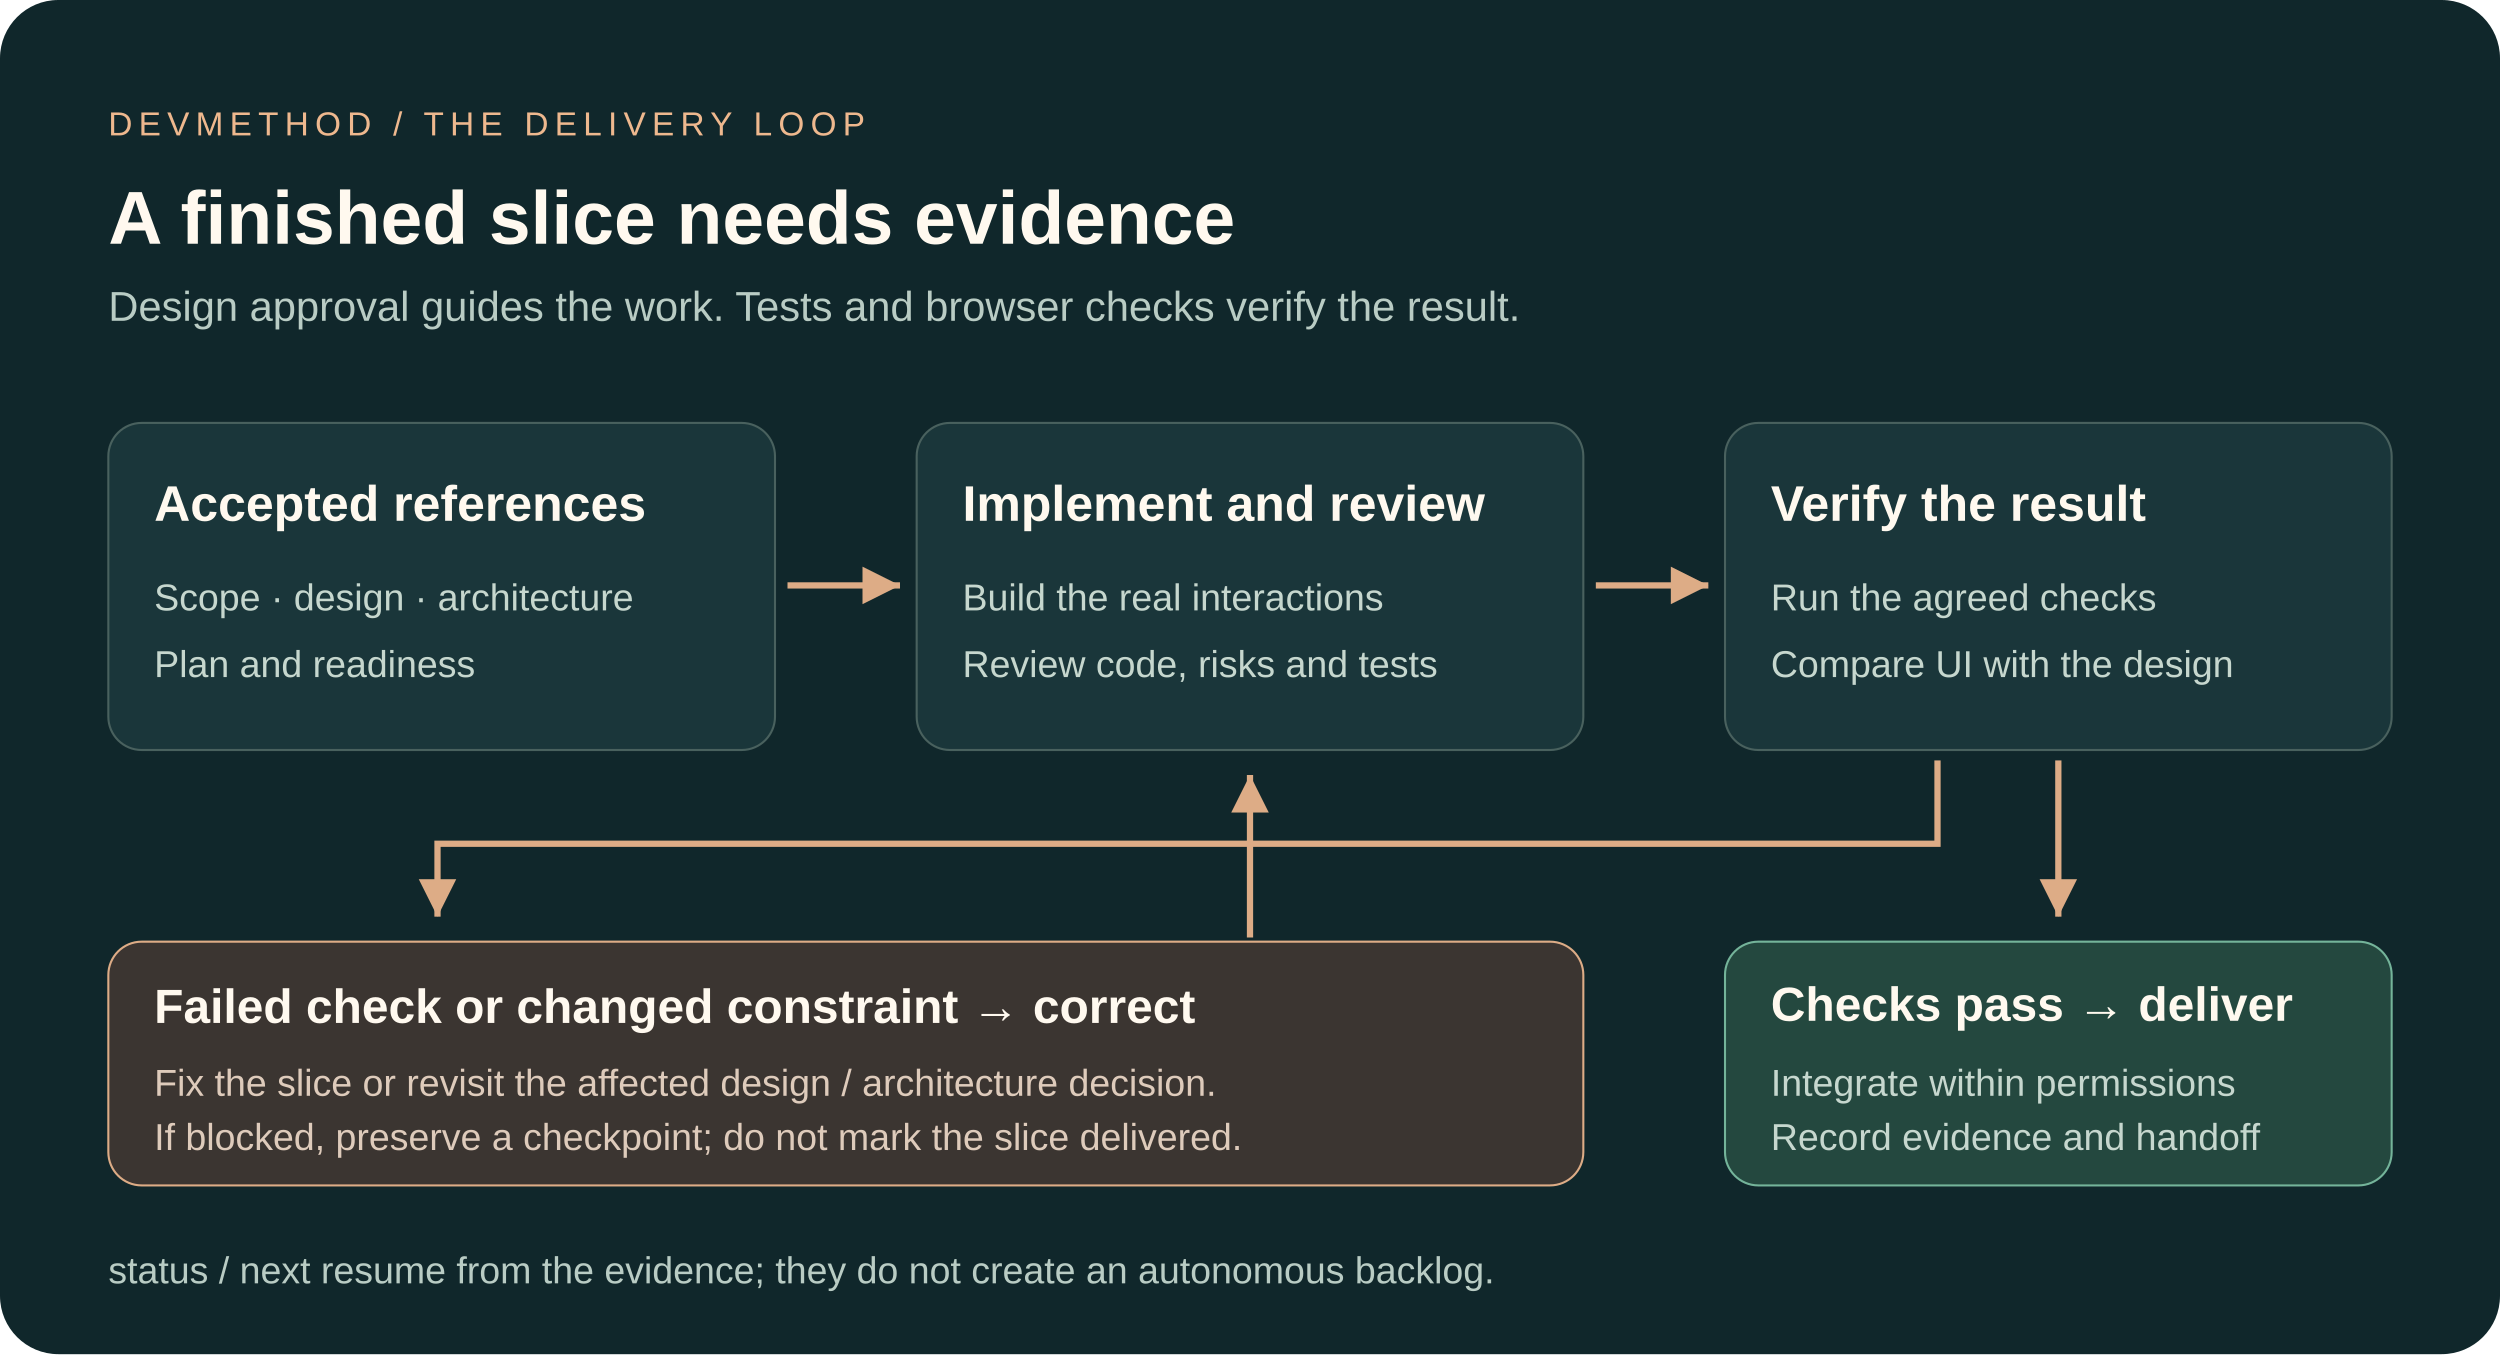
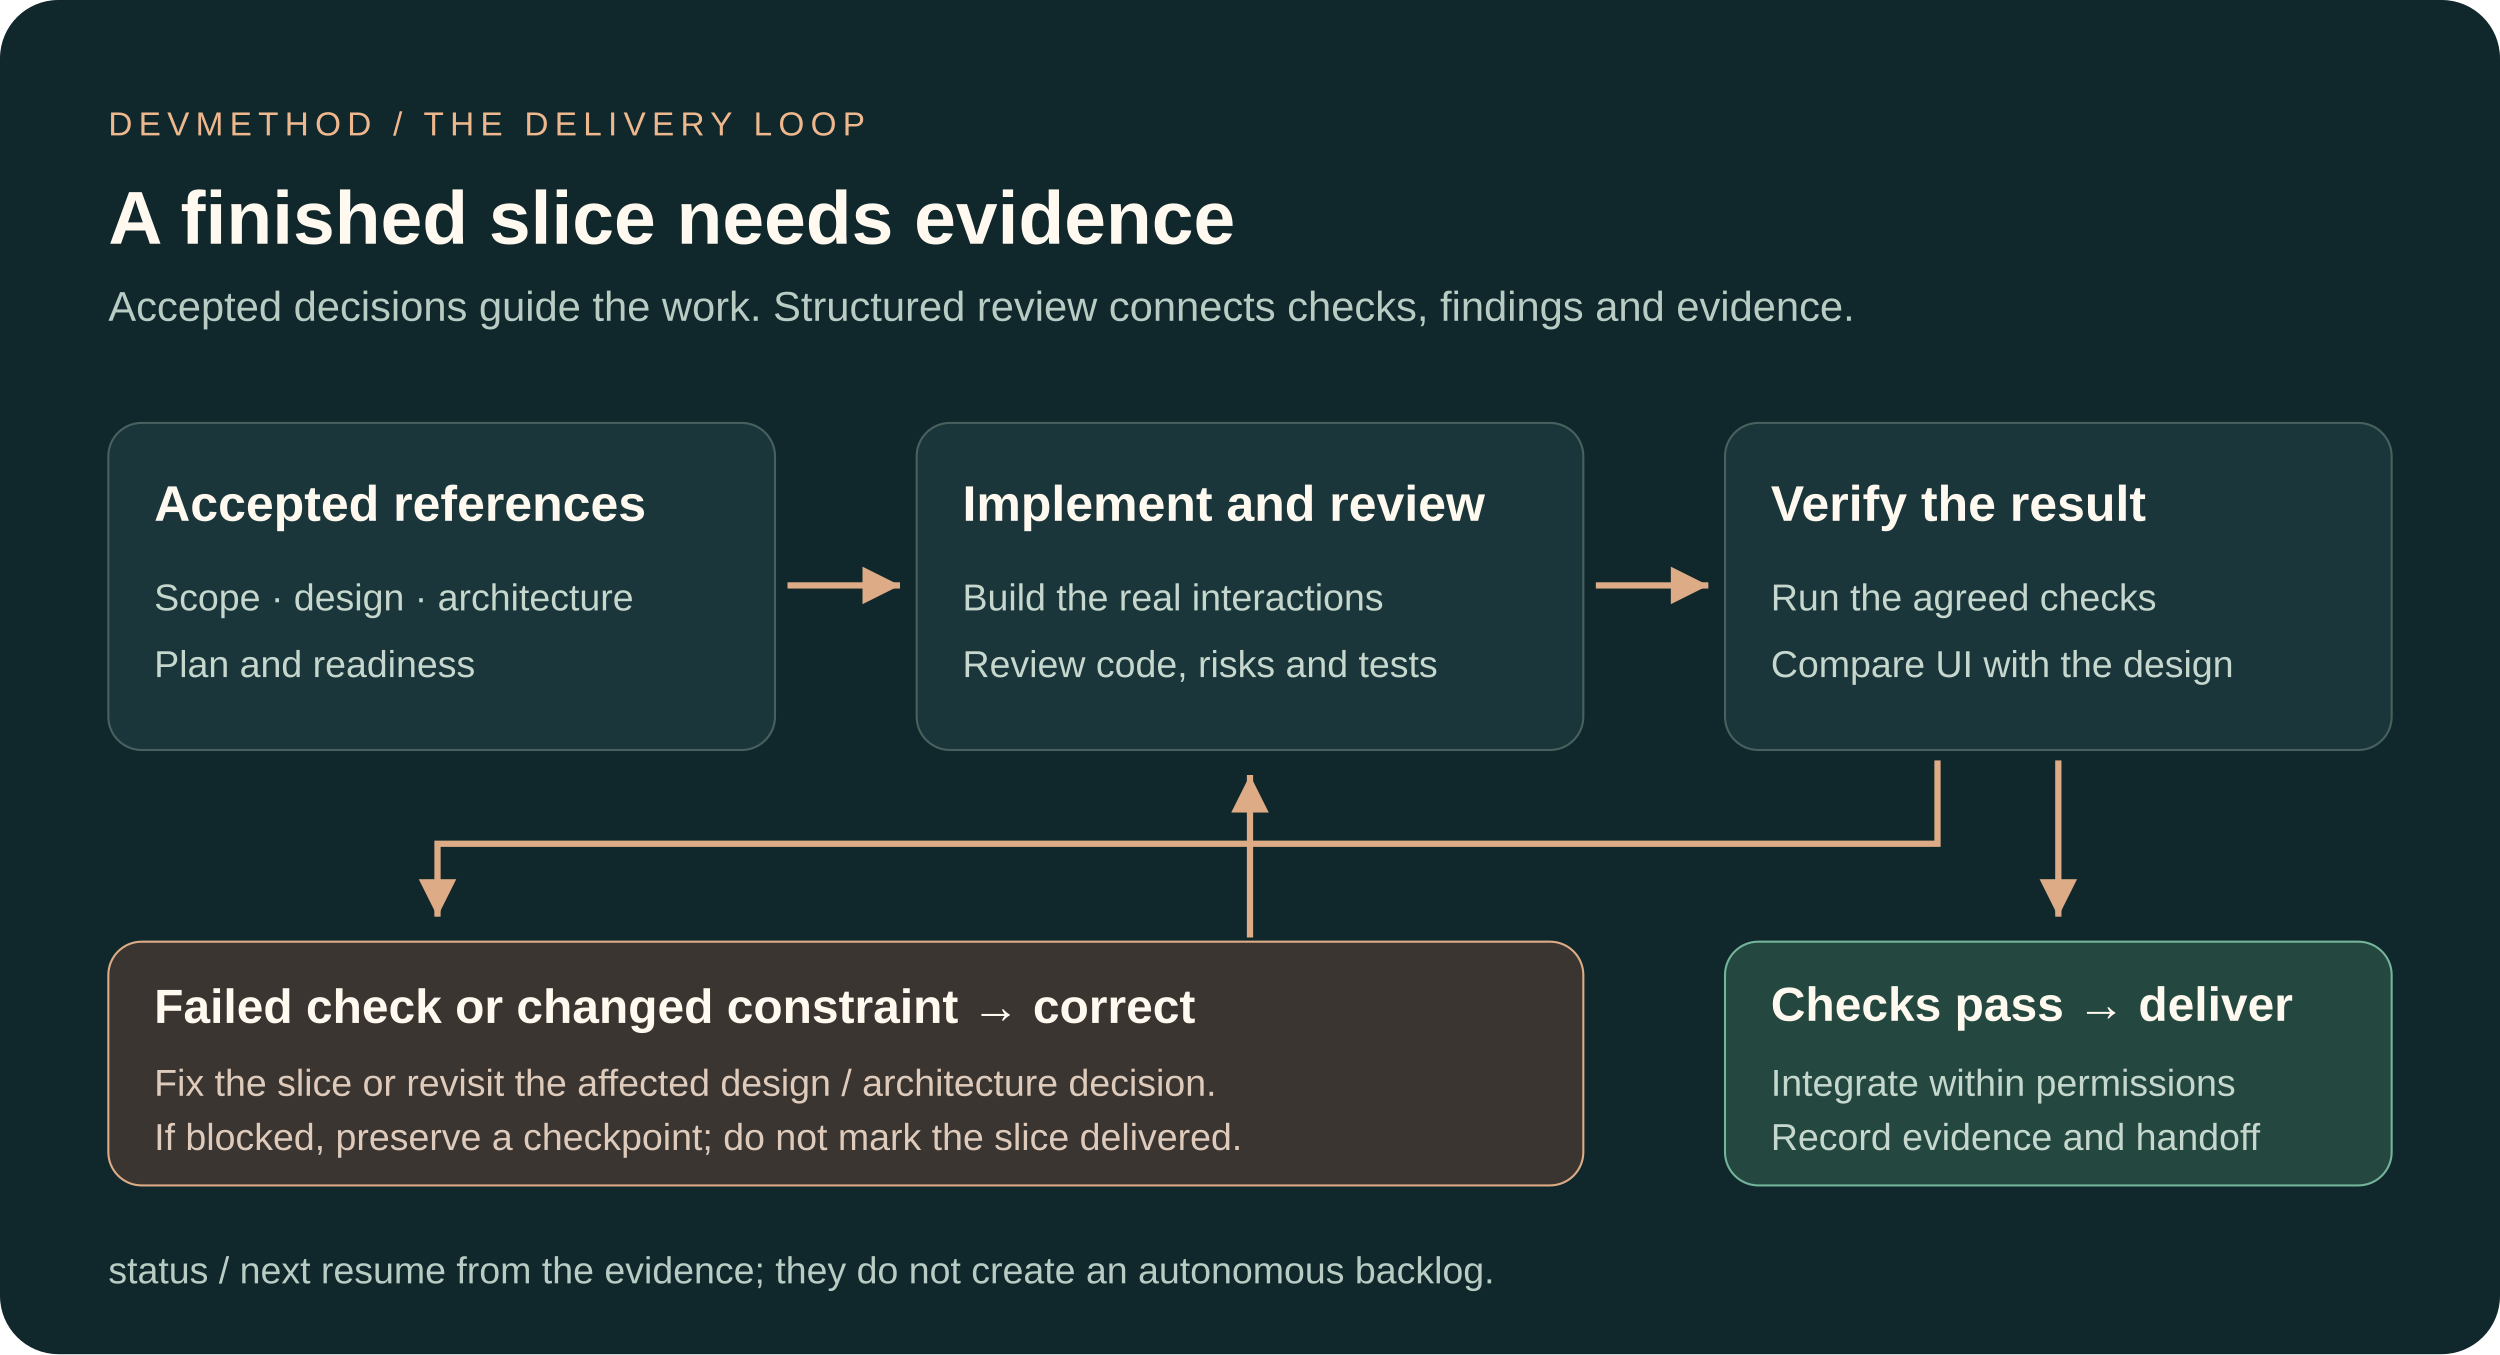
<svg xmlns="http://www.w3.org/2000/svg" width="1200" height="650" viewBox="0 0 1200 650" role="img" aria-labelledby="title desc">
  <defs>
    <marker id="arrow" markerWidth="8" markerHeight="8" refX="6" refY="3" orient="auto">
      <path d="M0 0L6 3L0 6" fill="#ddac86" />
    </marker>
  </defs>
  <rect width="1200" height="650" rx="28" fill="#10272b" />
  <g font-family="Arial, sans-serif">
    <text x="52" y="65" fill="#eeb88e" font-size="16" letter-spacing="3">DEVMETHOD / THE DELIVERY LOOP</text>
    <text x="52" y="117" fill="#fff9ef" font-size="36" font-weight="700">A finished slice needs evidence</text>
-     <text x="52" y="154" fill="#b9ccc4" font-size="20">Design approval guides the work. Tests and browser checks verify the result.</text>
+     <text x="52" y="154" fill="#b9ccc4" font-size="20">Accepted decisions guide the work. Structured review connects checks, findings and evidence.</text>
    <rect x="52" y="203" width="320" height="157" rx="16" fill="#1a363a" stroke="#49615e" />
    <text x="74" y="250" fill="#fff9ef" font-size="24" font-weight="700">Accepted references</text>
    <text x="74" y="293" fill="#c6d7ce" font-size="18">Scope · design · architecture</text>
    <text x="74" y="325" fill="#c6d7ce" font-size="18">Plan and readiness</text>
    <rect x="440" y="203" width="320" height="157" rx="16" fill="#1a363a" stroke="#49615e" />
    <text x="462" y="250" fill="#fff9ef" font-size="24" font-weight="700">Implement and review</text>
    <text x="462" y="293" fill="#c6d7ce" font-size="18">Build the real interactions</text>
    <text x="462" y="325" fill="#c6d7ce" font-size="18">Review code, risks and tests</text>
    <rect x="828" y="203" width="320" height="157" rx="16" fill="#1a363a" stroke="#49615e" />
    <text x="850" y="250" fill="#fff9ef" font-size="24" font-weight="700">Verify the result</text>
    <text x="850" y="293" fill="#c6d7ce" font-size="18">Run the agreed checks</text>
    <text x="850" y="325" fill="#c6d7ce" font-size="18">Compare UI with the design</text>
    <g stroke="#ddac86" stroke-width="3" fill="none" marker-end="url(#arrow)">
      <path d="M378 281h54" />
      <path d="M766 281h54" />
      <path d="M988 365v75" />
      <path d="M600 450v-78" />
      <path d="M930 365v40H210v35" />
    </g>
    <rect x="828" y="452" width="320" height="117" rx="16" fill="#24483f" stroke="#74b49a" />
    <text x="850" y="490" fill="#fff9ef" font-size="23" font-weight="700">Checks pass → deliver</text>
    <text x="850" y="526" fill="#c6d7ce" font-size="18">Integrate within permissions</text>
    <text x="850" y="552" fill="#c6d7ce" font-size="18">Record evidence and handoff</text>
    <rect x="52" y="452" width="708" height="117" rx="16" fill="#3b3531" stroke="#ddac86" />
    <text x="74" y="491" fill="#fff9ef" font-size="23" font-weight="700">Failed check or changed constraint → correct</text>
    <text x="74" y="526" fill="#decbbb" font-size="18">Fix the slice or revisit the affected design / architecture decision.</text>
    <text x="74" y="552" fill="#decbbb" font-size="18">If blocked, preserve a checkpoint; do not mark the slice delivered.</text>
    <text x="52" y="616" fill="#b9ccc4" font-size="18">status / next resume from the evidence; they do not create an autonomous backlog.</text>
  </g>
</svg>
